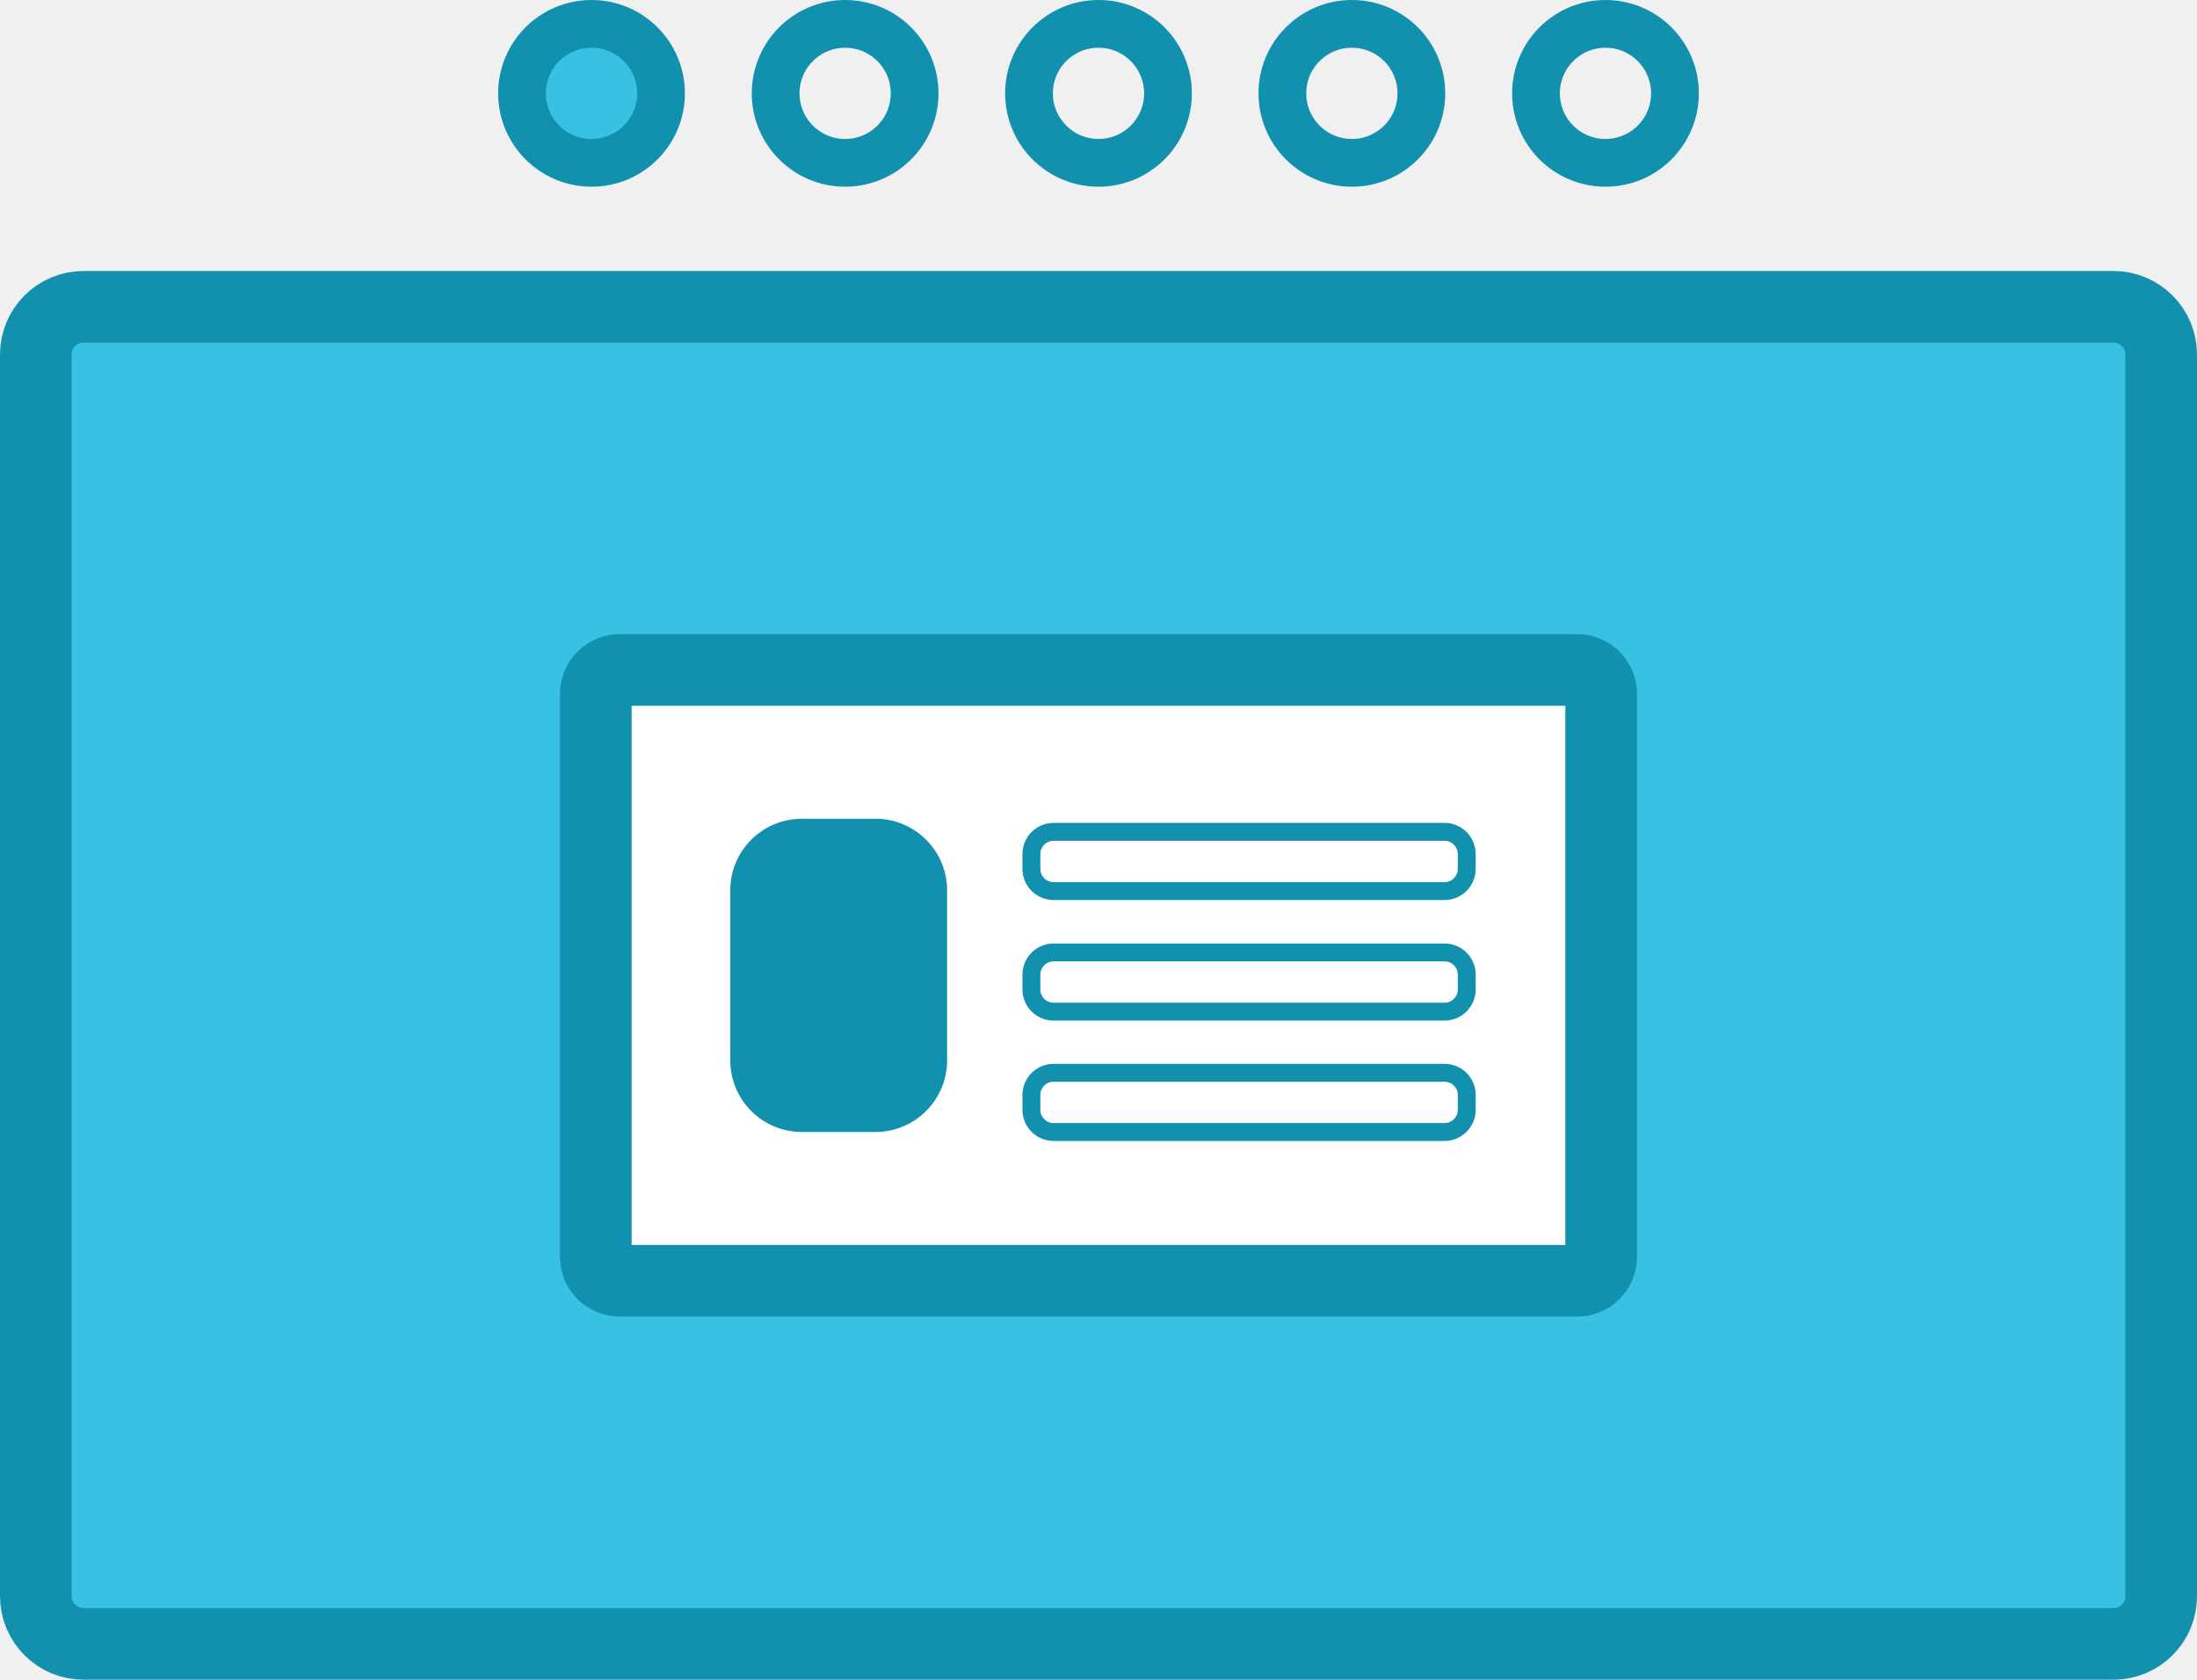
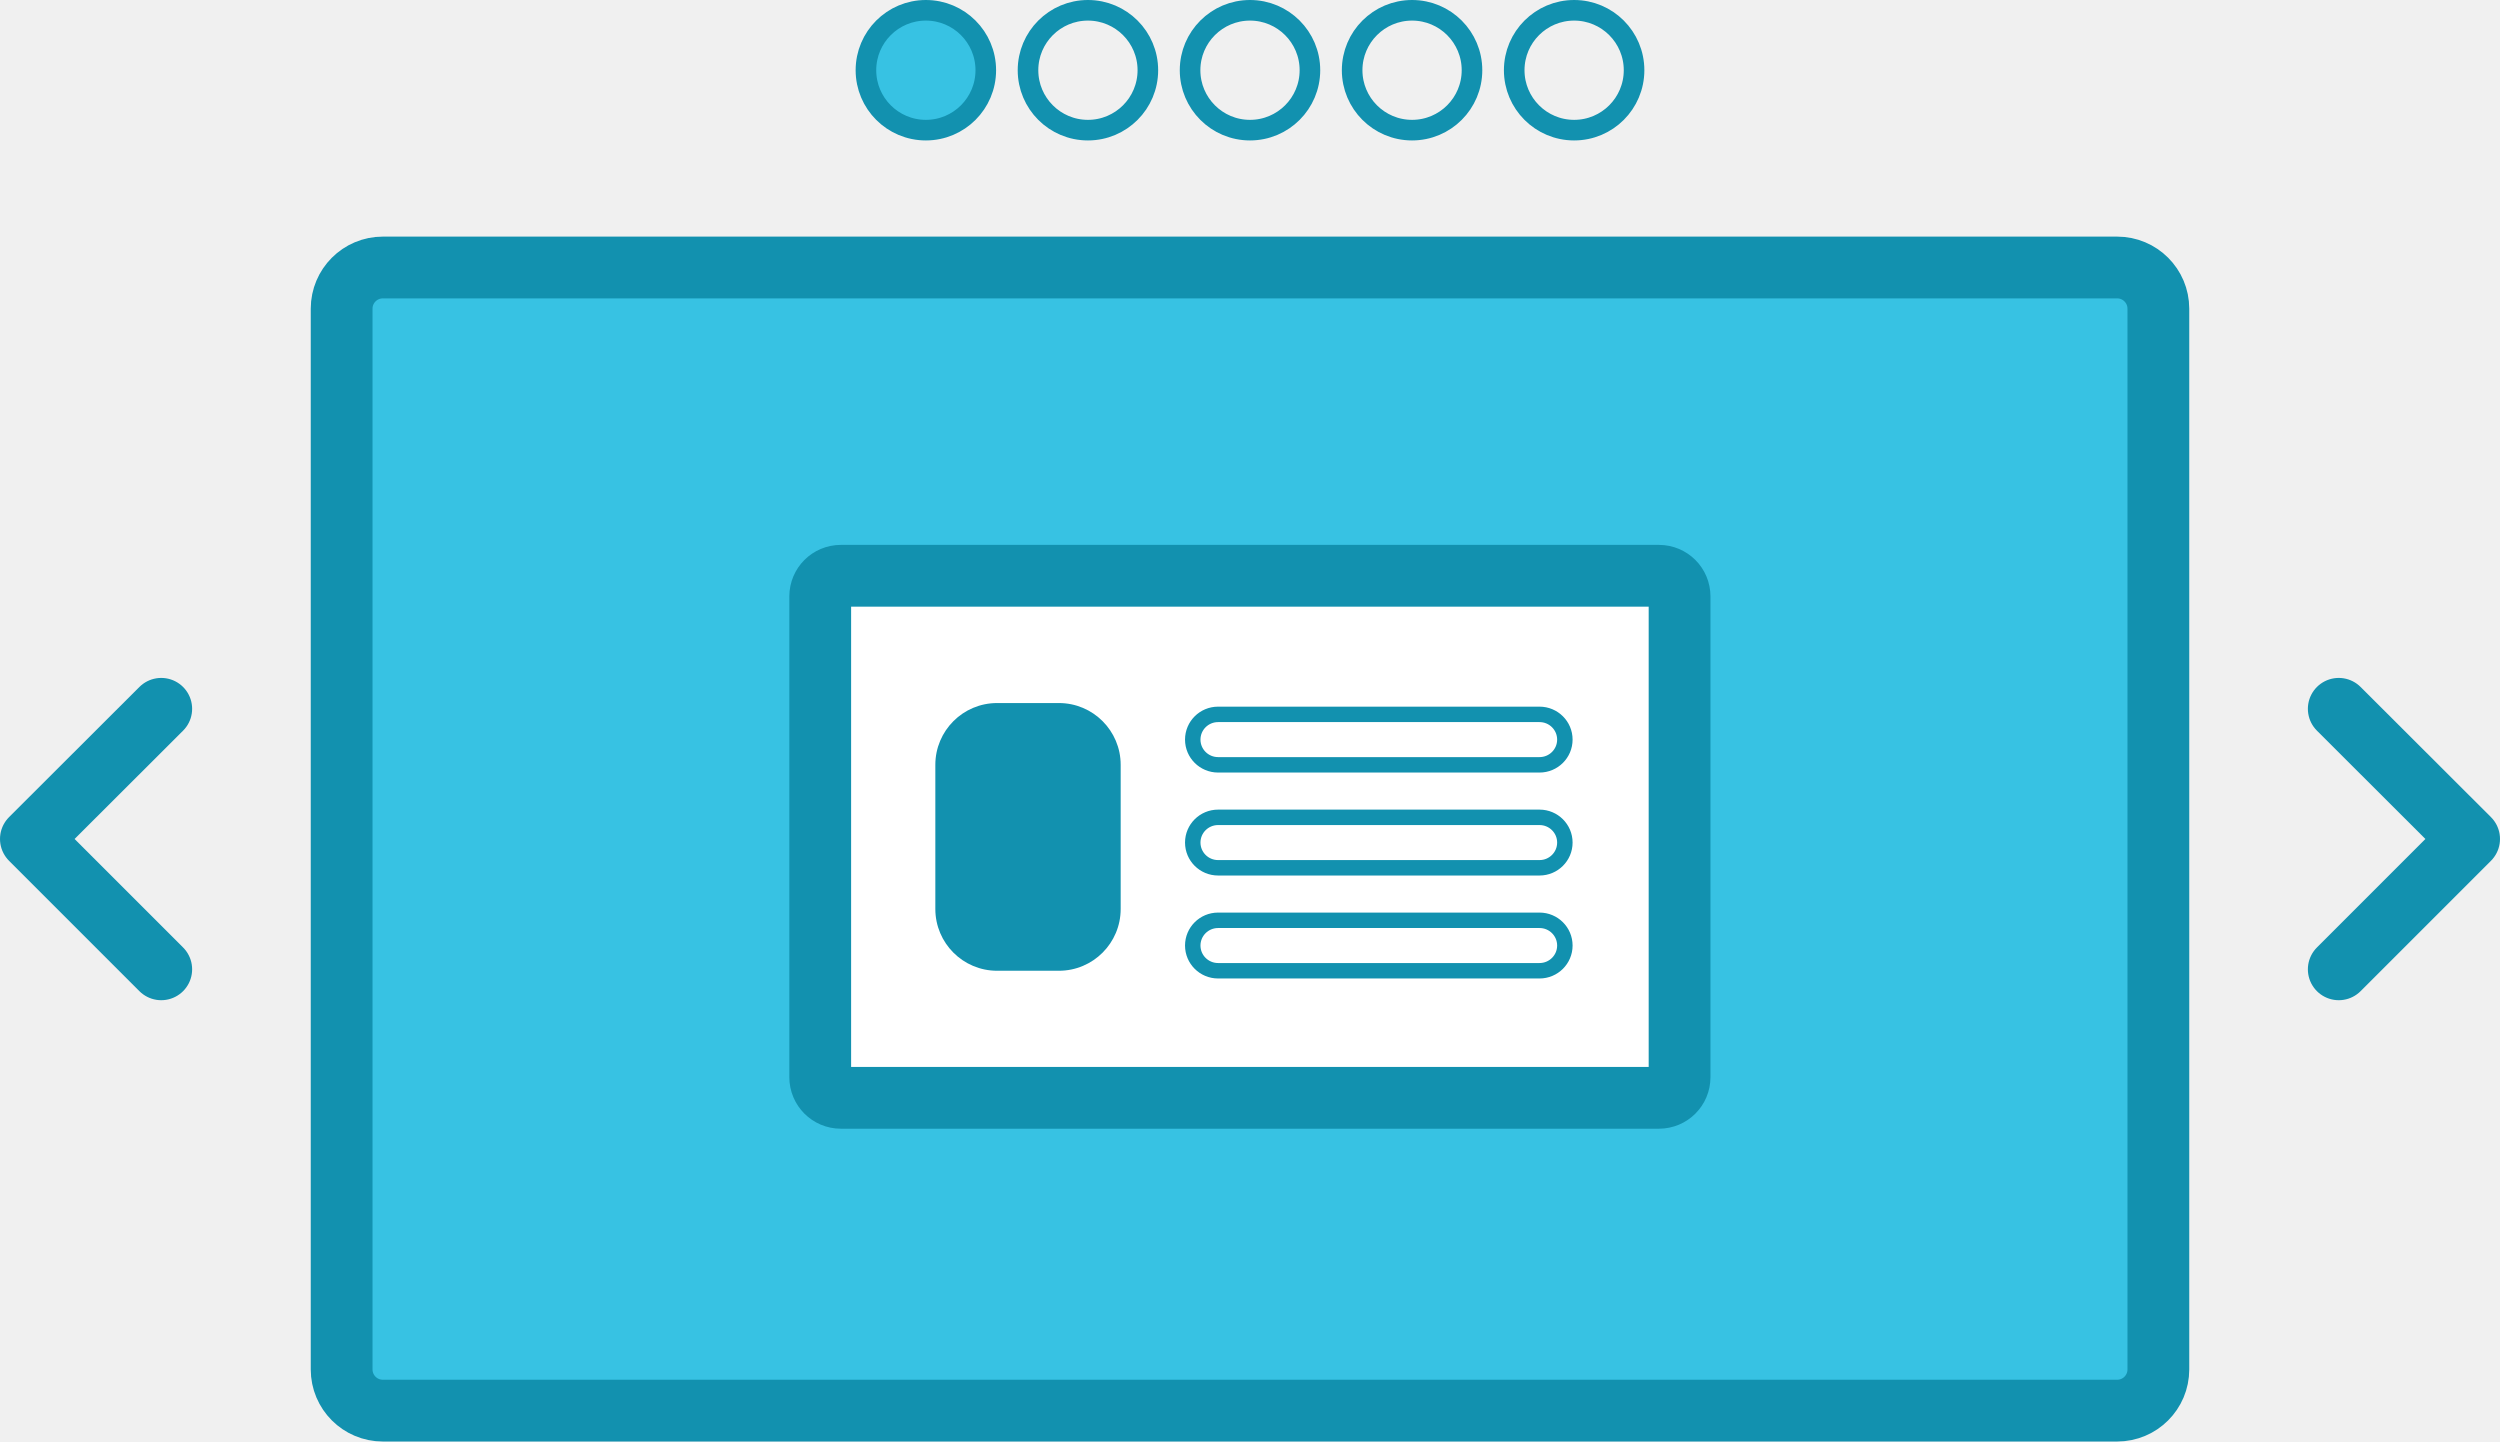
- <svg xmlns="http://www.w3.org/2000/svg" viewBox="0 0 92 70.35">
+ <svg xmlns="http://www.w3.org/2000/svg" width="121.4" height="70" viewBox="0 0 121.4 70">
  <defs>
-     <style>.cls-1,.cls-3{fill:#37c2e3;}.cls-1,.cls-2,.cls-3,.cls-4,.cls-5{stroke:#1291af;stroke-miterlimit:10;}.cls-1,.cls-2{stroke-width:2px;}.cls-2{fill:none;}.cls-3,.cls-4{stroke-width:3px;}.cls-4,.cls-5{fill:#fff;}.cls-5{stroke-width:0.75px;}.cls-6{fill:#1291af;}</style>
+     <style>.cls-1,.cls-4{fill:#37c2e3}.cls-1,.cls-2,.cls-3,.cls-4,.cls-5,.cls-6{stroke:#1291af}.cls-1,.cls-2,.cls-4,.cls-5,.cls-6{stroke-miterlimit:10}.cls-2,.cls-3{fill:none}.cls-3{stroke-linecap:round;stroke-linejoin:round}.cls-3,.cls-4,.cls-5{stroke-width:3px}.cls-5,.cls-6{fill:#fff}.cls-6{stroke-width:.75px}.cls-7{fill:#1291af}</style>
  </defs>
  <g id="Layer_2" data-name="Layer 2">
    <g id="Camada_1" data-name="Camada 1">
-       <circle class="cls-1" cx="24.77" cy="3.91" r="2.91" />
-       <circle class="cls-2" cx="35.39" cy="3.91" r="2.91" />
-       <circle class="cls-2" cx="46" cy="3.91" r="2.91" />
-       <circle class="cls-2" cx="56.61" cy="3.91" r="2.91" />
-       <circle class="cls-2" cx="67.23" cy="3.91" r="2.91" />
-       <rect class="cls-3" x="1.5" y="12.85" width="89" height="56" rx="2" />
-       <rect class="cls-4" x="24.95" y="28.06" width="42.1" height="25.58" rx="1" />
-       <rect class="cls-5" x="43.19" y="39.89" width="18.23" height="2.48" rx="0.93" />
-       <rect class="cls-5" x="43.19" y="34.84" width="18.23" height="2.48" rx="0.93" />
-       <rect class="cls-5" x="43.19" y="44.93" width="18.23" height="2.48" rx="0.93" />
-       <rect class="cls-6" x="30.58" y="34.29" width="9.08" height="13.12" rx="3" />
+       <circle class="cls-1" cx="44.96" cy="3.41" r="2.91" />
+       <circle class="cls-2" cx="52.83" cy="3.41" r="2.91" />
+       <circle class="cls-2" cx="60.7" cy="3.41" r="2.91" />
+       <circle class="cls-2" cx="68.57" cy="3.41" r="2.91" />
+       <circle class="cls-2" cx="76.44" cy="3.41" r="2.91" />
+       <path class="cls-3" d="M7.83 34.42L1.5 40.74l6.33 6.33m105.74-12.65l6.33 6.32-6.33 6.33" />
+       <rect class="cls-4" x="16.59" y="12.99" width="88.22" height="55.51" rx="2" />
+       <rect class="cls-5" x="39.83" y="27.96" width="41.73" height="25.35" rx="1" />
+       <rect class="cls-6" x="57.92" y="39.69" width="18.07" height="2.45" rx="1.23" />
+       <rect class="cls-6" x="57.92" y="34.69" width="18.07" height="2.45" rx="1.23" />
+       <rect class="cls-6" x="57.92" y="44.69" width="18.07" height="2.45" rx="1.23" />
+       <rect class="cls-7" x="45.42" y="34.14" width="9" height="13" rx="3" />
    </g>
  </g>
</svg>
